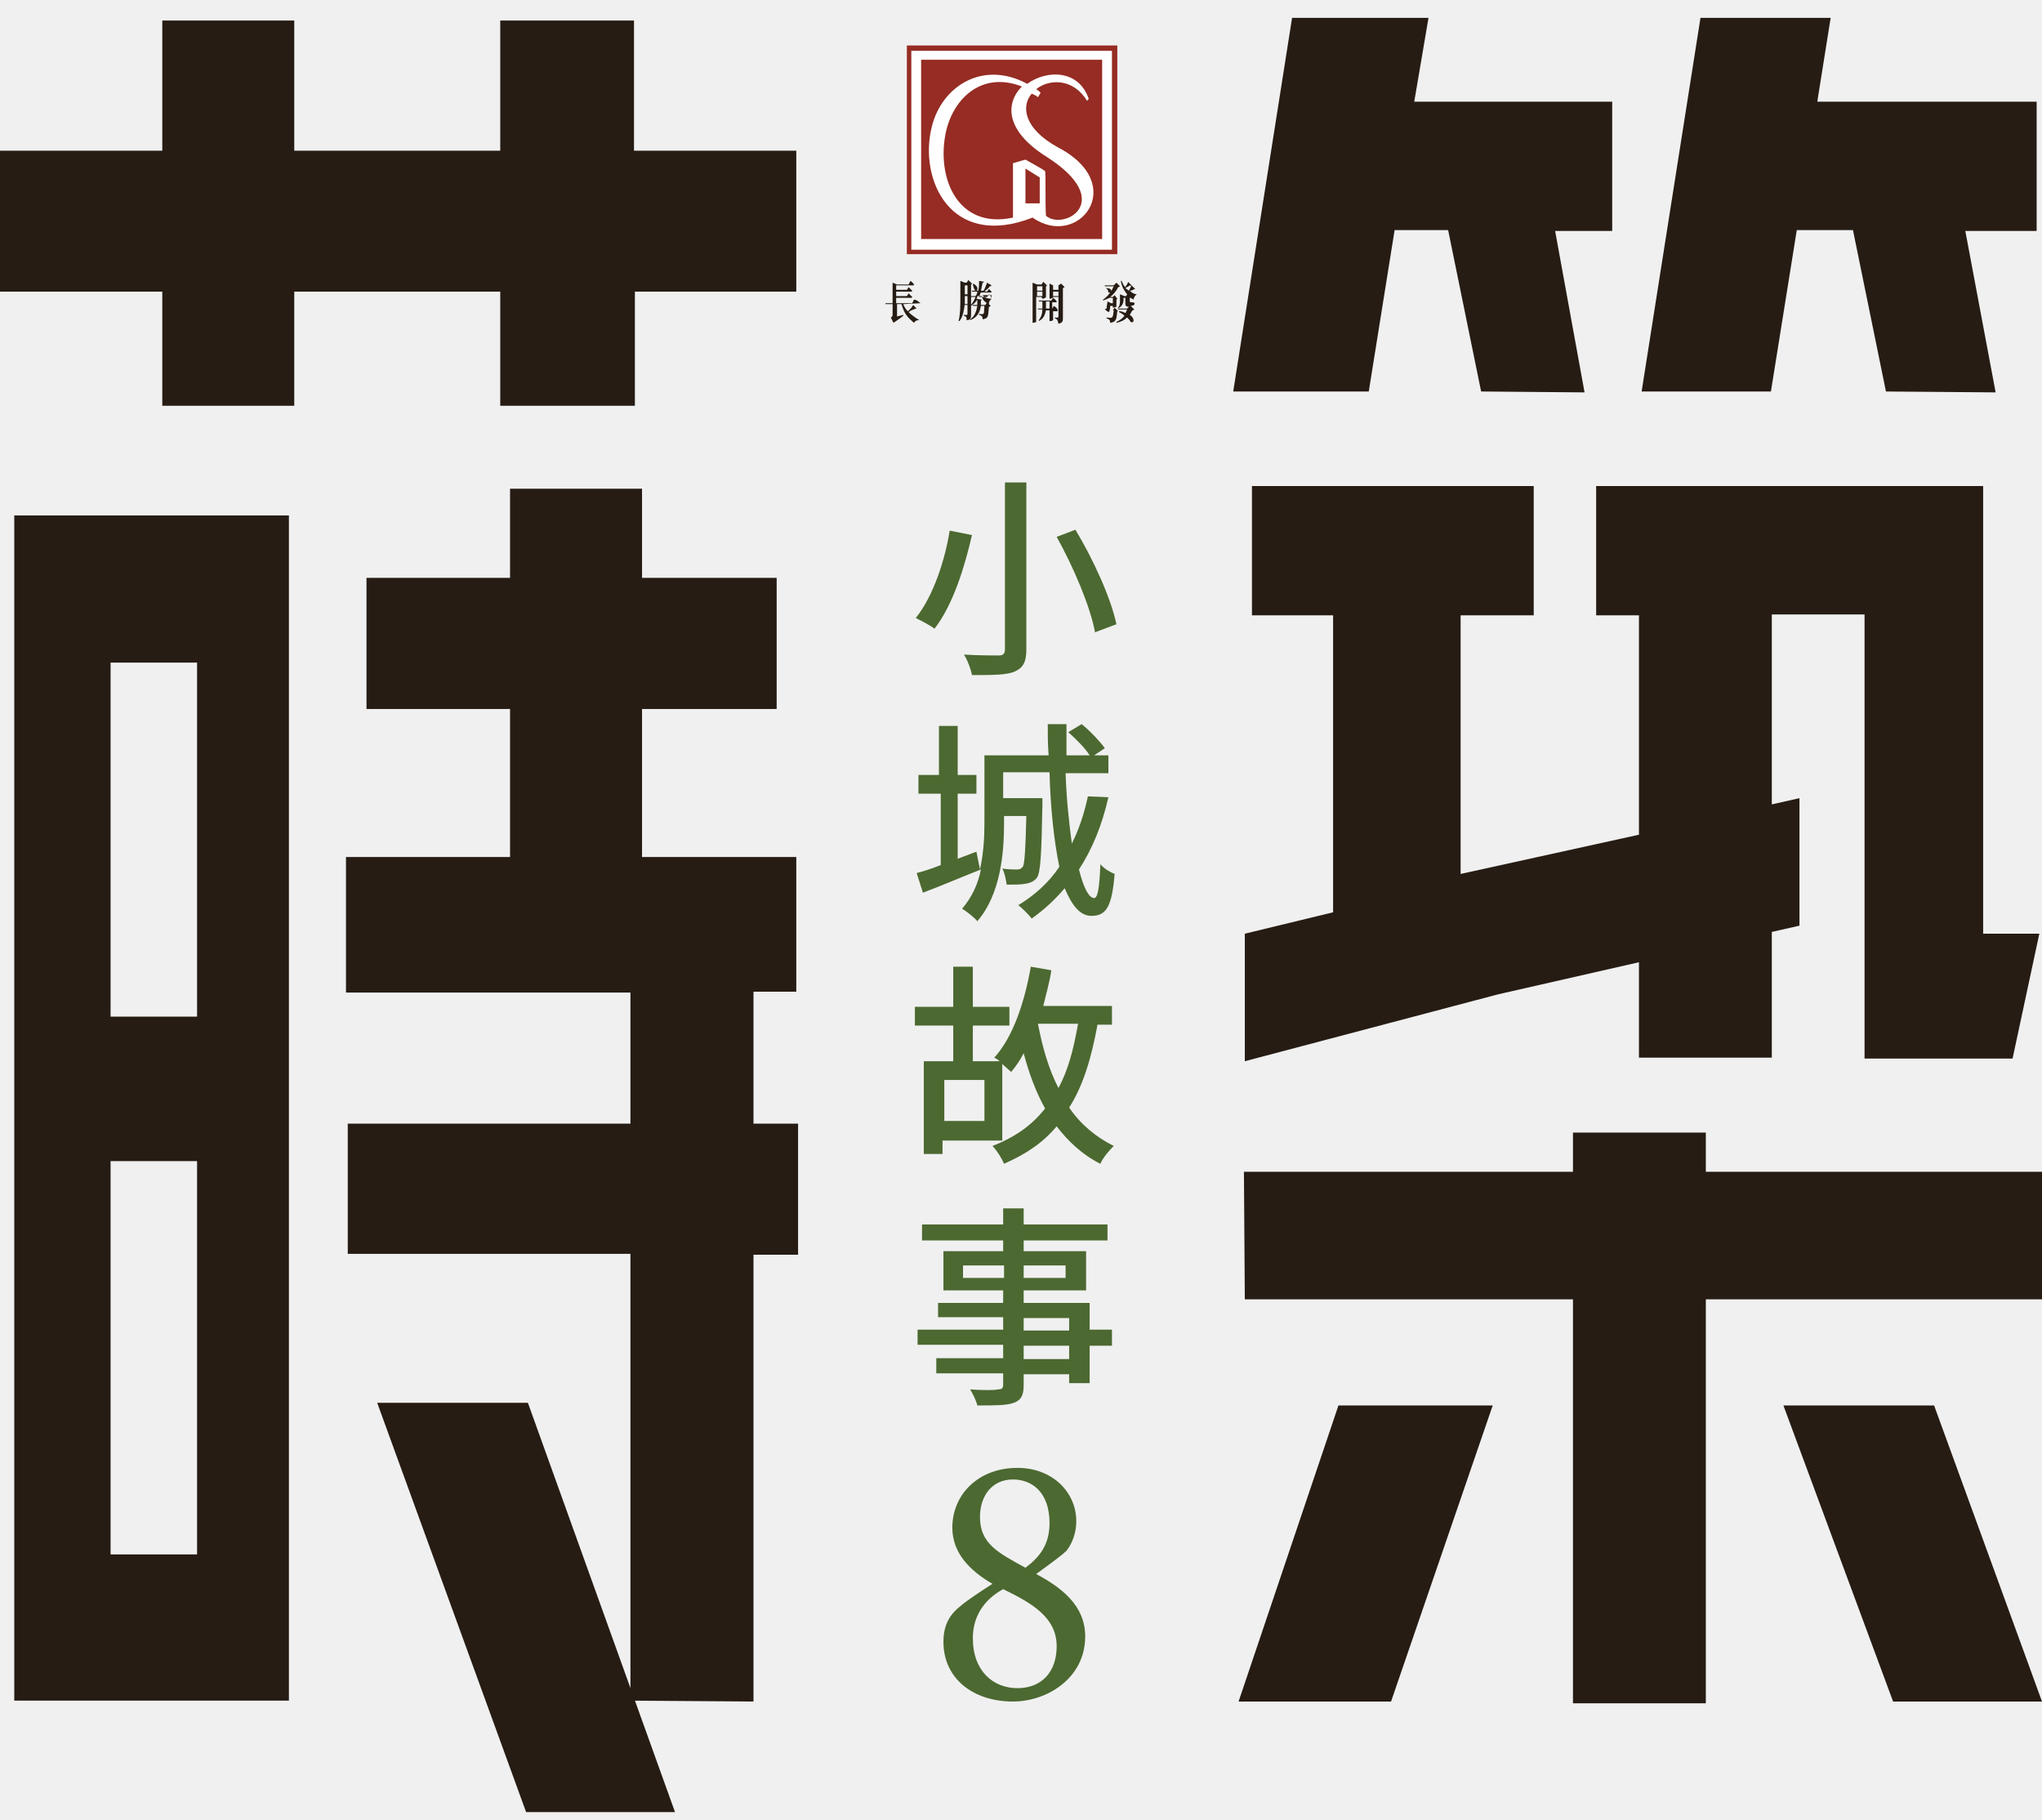
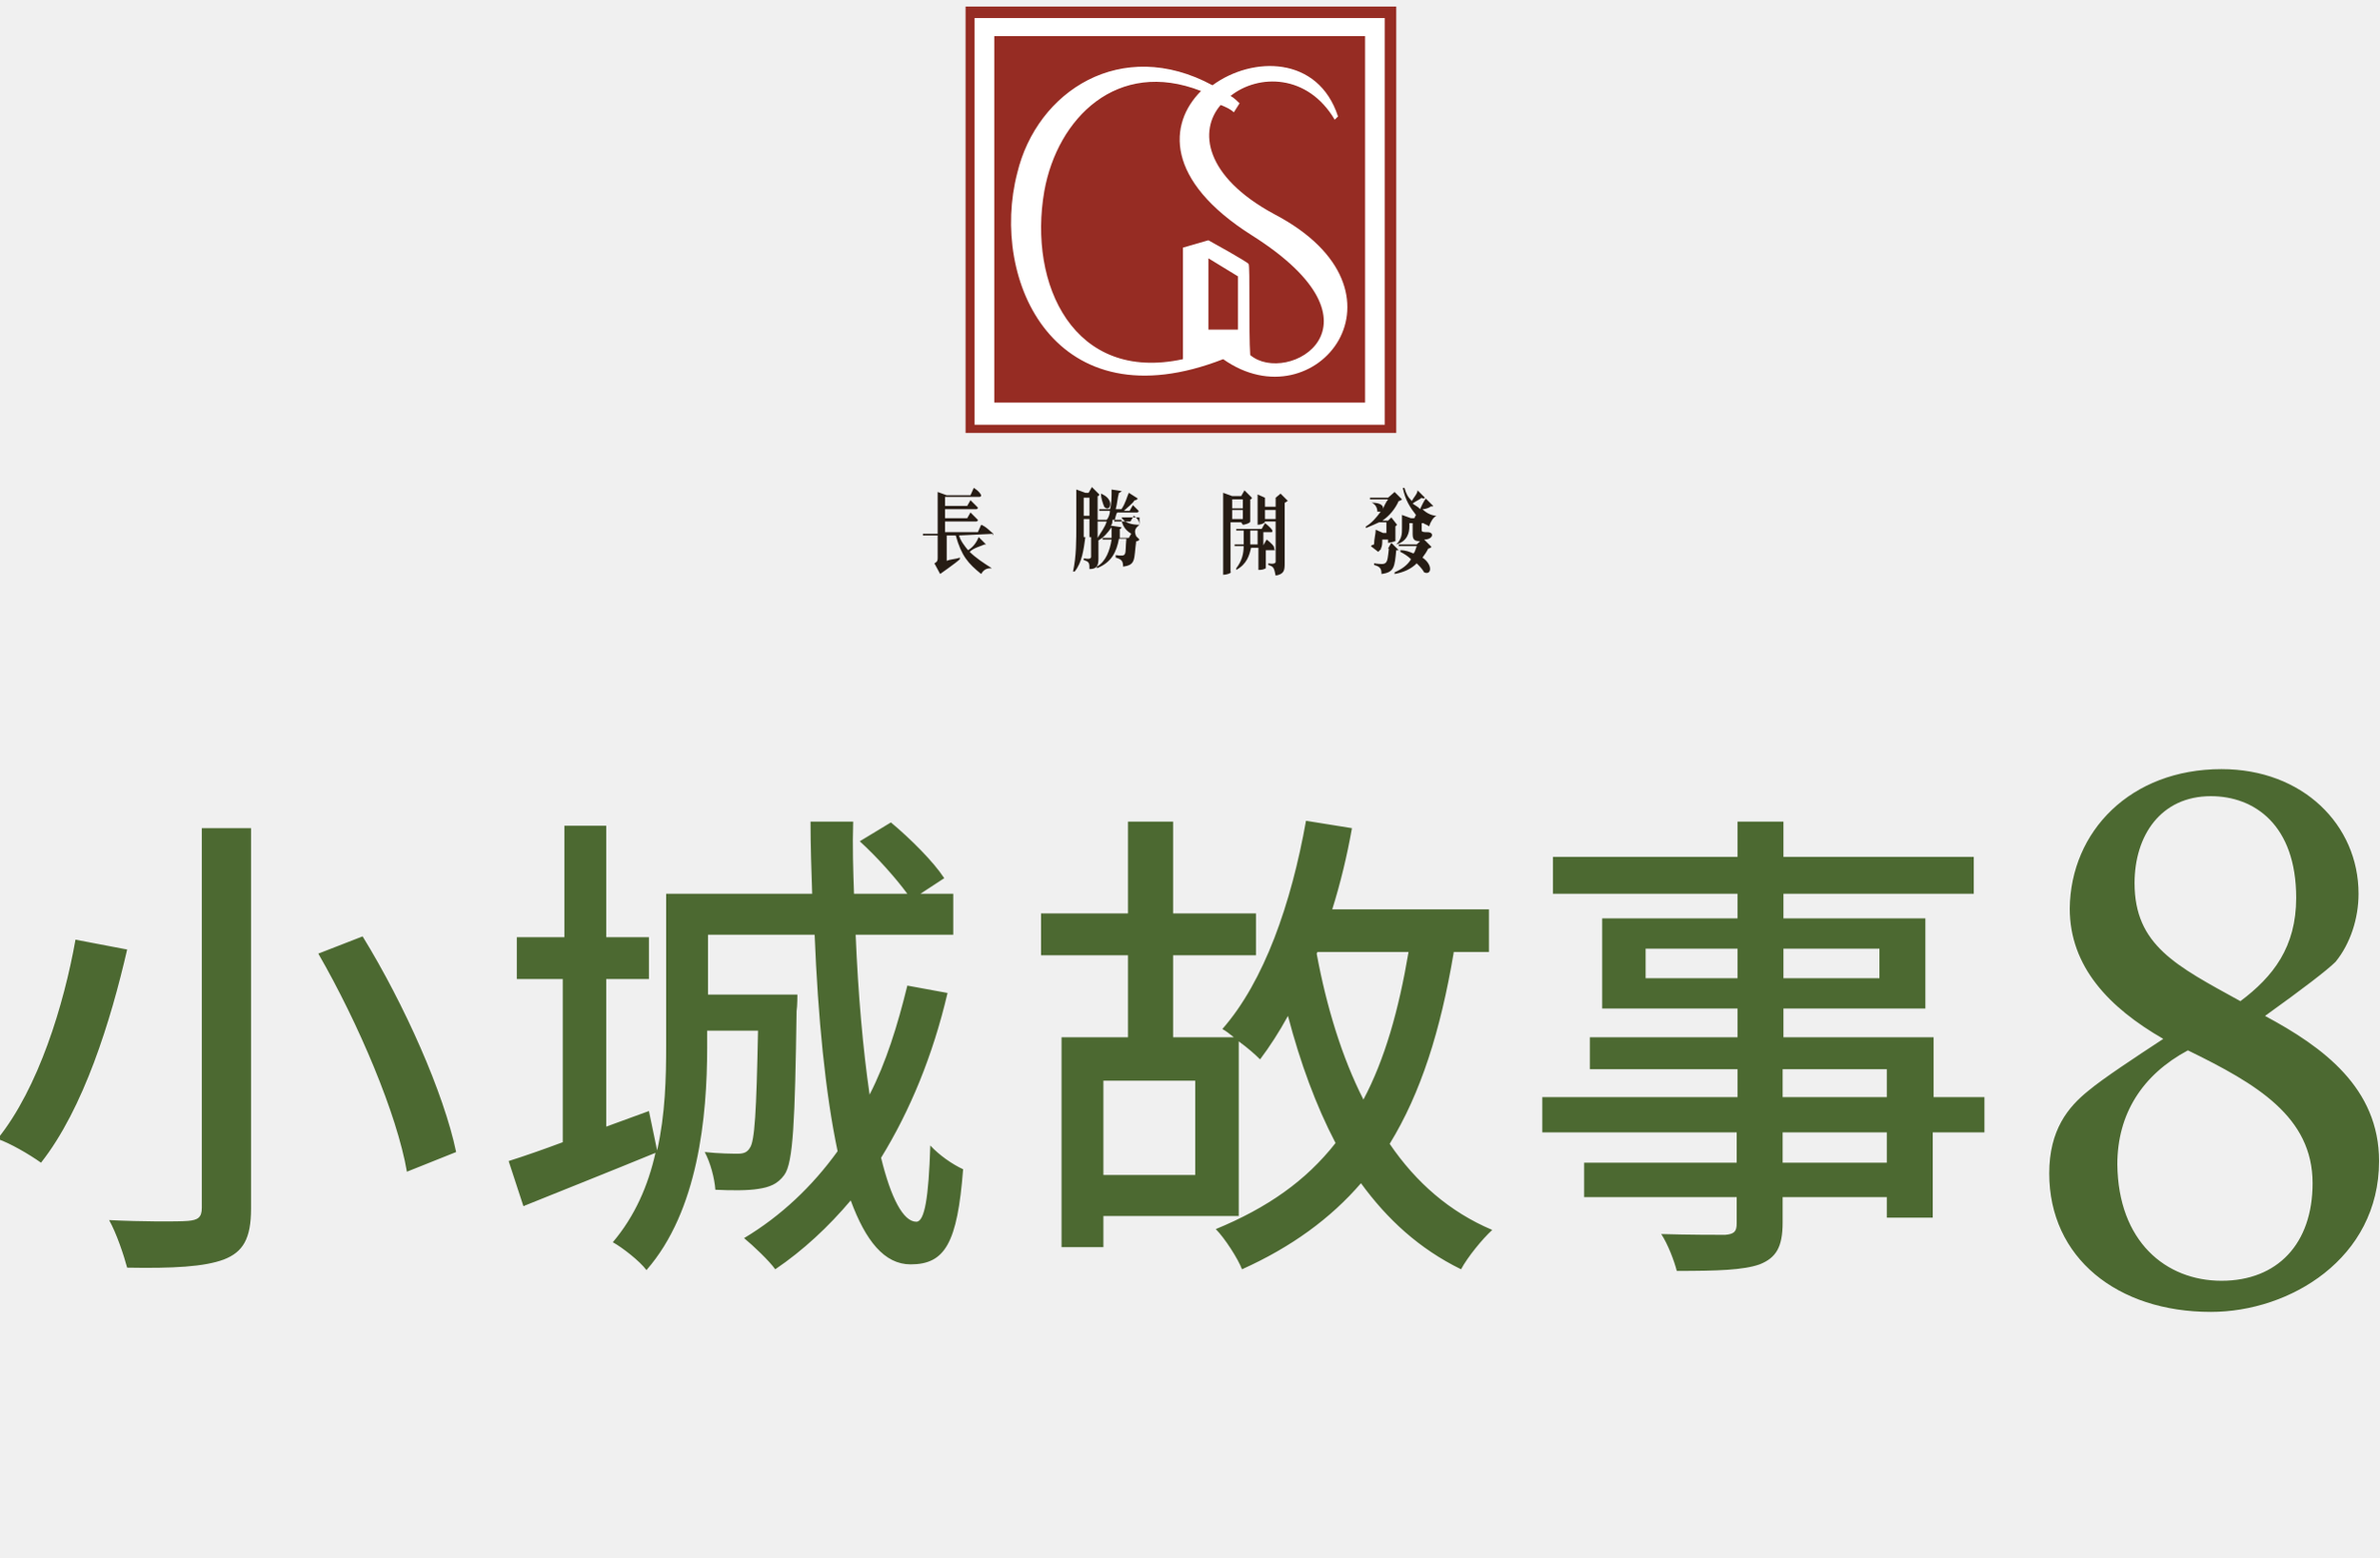
- <svg xmlns="http://www.w3.org/2000/svg" version="1.1" id="圖層_1" x="0px" y="0px" viewBox="0 0 229 204" style="enable-background:new 0 0 229 204;" xml:space="preserve">
+ <svg xmlns="http://www.w3.org/2000/svg" version="1.1" id="圖層_1" x="0px" y="0px" viewBox="0 0 290 190" style="enable-background:new 0 0 290 190;" xml:space="preserve">
  <style type="text/css">
- 	.st0{fill:#261C14;}
- 	.st1{fill:#962C23;}
- 	.st2{fill:#FFFFFF;}
+ 	.st0{fill:#962C23;}
+ 	.st1{fill:#FFFFFF;}
+ 	.st2{fill:#261C14;}
	.st3{fill:#4C6931;}
</style>
-   <path class="st0" d="M1.6,190.7V57.8h30.8v132.9H1.6L1.6,190.7z M12.4,174.3h9.7v-44.1h-9.7C12.4,130.2,12.4,174.3,12.4,174.3z   M12.4,114h9.7V74.3h-9.7C12.4,74.3,12.4,114,12.4,114z M56.1,45.5V32.7H33v12.8H18.2V32.7H0V16.9h18.2V2.3H33v14.6h23.1V2.3h15  v14.6h18.2v15.8H71.2v12.8H56.1z M70.7,190.7v-50.1H39V126h31.7v-14.7H38.8V96.1h18.4V79.5H41.1V64.8h16.1v-10H72v10h15.1v14.7H72  v16.6h17.3v15.1h-4.8V126h5v14.7h-5v50.1L70.7,190.7L70.7,190.7z M59,203.2l-16.7-45.9h16.9l16.5,45.9L59,203.2L59,203.2z   M166.1,43.9l-3.7-18.1h-6l-2.9,18.1h-15.2L144.9,2h15.3l-1.6,9.4h22.2v14.5h-6.4l3.3,18.1L166.1,43.9L166.1,43.9z M138.9,190.8  l11.2-33.2h17.3L156,190.8H138.9z M211.5,43.9l-3.7-18.1h-6.3l-2.9,18.1h-14.5L190.7,2h14.6l-1.5,9.4h24.6v14.5h-8l3.4,18.1  L211.5,43.9L211.5,43.9z M212.3,190.8L200,157.6h16.9l12.1,33.2H212.3z M176.4,191v-45.3h-36.8l-0.1-14.3h36.9V127h14.9v4.4H229  v14.3h-37.7V191H176.4z M222.4,104.7V54.5H179V69h4.8v24.6l-20,4.4V69h8.2V54.5h-31.6V69h9.1v33.3l-9.9,2.4V119l28.4-7.5l15.8-3.6  v10.7h14.9v-14.1l3.1-0.7V89.5l-3.1,0.7V68.9h10.4v49.8h16.6l3-14H222.4z" />
-   <rect x="101.7" y="5.1" class="st1" width="23.6" height="23.4" />
-   <rect x="102.2" y="5.7" class="st2" width="22.5" height="22.3" />
-   <path class="st1" d="M117.3,24.2L117.3,24.2c-0.1-1.2,0-4.9-0.1-5c0-0.1-2.2-1.3-2.2-1.3l-1.4,0.4v6.1c-6,1.3-8.5-4.1-7.6-9.2  c0.7-4,4-7.3,8.6-5.5c-1.8,1.8-2,4.9,2.8,7.9C125.2,22.6,119.3,25.9,117.3,24.2z M115,18.9l1.6,1v2.9H115V18.9z M123.6,6.7h-20.3  v20.1h20.3C123.6,26.8,123.6,6.7,123.6,6.7z M115.8,24.4c-9.2,3.6-12.8-4.3-11.3-10.2c1.1-4.5,5.7-7.5,10.7-4.8  c2.2-1.6,5.8-1.6,6.9,1.7l-0.2,0.2c-1.5-2.5-4.2-2.5-5.7-1.3c0.2,0.1,0.4,0.3,0.5,0.4l-0.3,0.5c-0.2-0.2-0.5-0.3-0.7-0.4  c-1.2,1.4-0.9,3.9,2.9,6C126.7,20.7,120.9,28,115.8,24.4z" />
-   <path class="st0" d="M109.1,31.8c0.8,0.3,0.5,1.1,0.2,0.7C109.2,32.3,109.1,32,109.1,31.8L109.1,31.8z M127.5,33L127.5,33  c-0.2,0.1-0.3,0.3-0.4,0.6c-0.1-0.1-0.2-0.1-0.3-0.2c0,0,0,0-0.1,0v0.4c0,0.1,0.2,0.1,0.3,0.1c0.4,0,0.3,0.4-0.2,0.4l0.4,0.4  c0,0-0.1,0.1-0.2,0.1c-0.1,0.2-0.2,0.3-0.3,0.5c0.6,0.4,0.5,1,0.1,0.8c-0.1-0.2-0.3-0.4-0.4-0.5c-0.3,0.3-0.7,0.5-1.2,0.6v-0.1  c0.4-0.2,0.7-0.4,0.9-0.7c-0.2-0.2-0.4-0.3-0.6-0.4v-0.1c0.3,0,0.5,0.1,0.7,0.2c0.1-0.1,0.1-0.2,0.2-0.4h-1v-0.1h1l0.2-0.2  c-0.3,0-0.4-0.1-0.4-0.4v-0.6H126v0.2c0,0.3-0.1,0.8-0.7,1l0,0c0.3-0.3,0.3-0.6,0.3-0.9V33l0.5,0.2h0.2l0.1-0.2  c-0.3-0.4-0.6-0.8-0.7-1.5h0.1c0.1,0.3,0.2,0.5,0.4,0.7c0.1-0.2,0.3-0.4,0.3-0.6l0.4,0.4c0,0-0.1,0.1-0.2,0  c-0.1,0.1-0.3,0.2-0.5,0.3c0.1,0.1,0.3,0.2,0.4,0.3c0.1-0.2,0.2-0.4,0.3-0.6l0.4,0.4c0,0-0.1,0.1-0.1,0c-0.1,0.1-0.3,0.2-0.5,0.2  C127,32.9,127.3,33,127.5,33z M118.7,32h-0.6l-0.4-0.2v1.7c0.2,0,0.4-0.1,0.4-0.2h0.6v2.2c0,0.2-0.4,0.1-0.4,0.1v0.1  c0.3,0.1,0.3,0.2,0.4,0.6c0.5-0.1,0.5-0.3,0.5-0.7v-3.3c0.1,0,0.1-0.1,0.2-0.1l-0.4-0.4L118.7,32z M118.7,33.2h-0.6v-0.5h0.6V33.2z   M118.7,32.5h-0.6V32h0.6V32.5z M118.6,34.7c-0.1-0.2-0.4-0.4-0.4-0.4l-0.2,0.3l0,0v-0.7h0.4c0.1,0,0.1,0,0.1-0.1  c-0.1-0.2-0.4-0.4-0.4-0.4l-0.2,0.3h-1.4v0.1h0.4v0.6c0,0,0,0.1,0,0.2h-0.5v0.1h0.5c0,0.4-0.1,0.8-0.4,1.2V36  c0.6-0.3,0.7-0.8,0.8-1.2h0.4V36h0.1c0.2,0,0.3-0.1,0.3-0.1v-1h0.5C118.6,34.8,118.6,34.7,118.6,34.7z M117.7,34.6h-0.4  c0-0.1,0-0.1,0-0.2v-0.6h0.4V34.6z M125.3,34.9c-0.1,0.9-0.1,1.2-0.8,1.3c0-0.3-0.1-0.4-0.4-0.5v-0.1c0.7,0.1,0.7,0.1,0.8-0.8h-0.4  l-0.2,0.2l-0.4-0.3c0,0,0.1-0.1,0.2-0.1c0-0.3,0.1-0.6,0.1-0.8l0.4,0.2h0.2v-0.6h-0.4c-0.2,0.1-0.4,0.2-0.7,0.3v-0.1  c0.3-0.2,0.6-0.5,0.8-0.8c-0.1,0-0.2,0-0.2,0c0-0.2-0.1-0.4-0.3-0.5l0,0c0.5,0,0.7,0.2,0.6,0.4c0.1-0.2,0.2-0.4,0.3-0.6h-1V32h1  l0.3-0.3l0.4,0.4c0,0-0.1,0.1-0.2,0.1c-0.2,0.4-0.5,0.8-0.9,1.1h0.3l0.2-0.2l0.3,0.4l-0.1,0.1v0.8c0,0-0.3,0.1-0.4,0.1v-0.2h-0.3  c0,0.2,0,0.4-0.1,0.5h0.4l0.2-0.3l0.4,0.4C125.4,34.9,125.4,34.9,125.3,34.9z M111.2,33.5C111.3,33.5,111.3,33.5,111.2,33.5  c0-0.3-0.3-0.5-0.3-0.5l-0.2,0.3h-0.9c0.1-0.2,0.1-0.4,0.2-0.5h1.1c0,0,0.1,0,0.1-0.1c-0.1-0.1-0.3-0.3-0.3-0.3l-0.2,0.3h-0.3  c0.2-0.2,0.5-0.4,0.6-0.6c0.1,0,0.1,0,0.2-0.1l-0.5-0.3c-0.1,0.2-0.2,0.6-0.4,0.9H110c0.1-0.3,0.1-0.6,0.2-0.9  c0.1,0,0.1-0.1,0.2-0.1l-0.6-0.1c0,0.4,0,0.8-0.1,1.1H109v0.1h0.6c0,0.2-0.1,0.4-0.2,0.5h-0.5v0.1h0.5c-0.1,0.3-0.3,0.6-0.5,0.9  v-2.3c0.1,0,0.1-0.1,0.1-0.1l-0.4-0.4l-0.2,0.3h-0.2l-0.5-0.2v1.9c0,0.9,0,1.8-0.2,2.6h0.1c0.4-0.5,0.5-1.2,0.6-1.9h0.3v1.1  c0,0.2-0.3,0.1-0.4,0.1v0.1c0.3,0.1,0.3,0.2,0.3,0.5c0.4,0,0.5-0.2,0.5-0.6v-1c0.3-0.2,0.5-0.4,0.7-0.7c0,0.2,0,0.4,0,0.6h-0.5v0.1  h0.5c-0.1,0.6-0.3,1.2-0.8,1.5v0.1c0.8-0.3,1.1-0.9,1.2-1.6h0.4c-0.1,0.9,0.1,1-0.6,0.9v0.1c0.3,0.1,0.4,0.2,0.4,0.5  c0.7-0.1,0.6-0.4,0.7-1.4c0.1,0,0.1,0,0.2-0.1l-0.4-0.4l-0.2,0.3H110c0-0.1,0-0.3,0-0.5c0.1,0,0.1-0.1,0.1-0.1l-0.6-0.1  c0.1-0.1,0.1-0.2,0.1-0.3h0.5c0.1,0.5,0.4,0.7,0.8,0.9C110.9,33.8,111,33.7,111.2,33.5L111.2,33.5c-0.4,0-0.8-0.1-1-0.4h1V33.5z   M108.5,34.2h-0.3c0-0.2,0-0.4,0-0.6v-0.4h0.3V34.2z M108.5,33h-0.3v-1h0.3V33z M116.9,33.5c0.1,0,0.4-0.1,0.4-0.2v-1.2  c0.1,0,0.1-0.1,0.1-0.1l-0.4-0.4l-0.2,0.3h-0.5l-0.5-0.2v4.5c0.2,0,0.5-0.1,0.4-0.2v-2.7h0.6L116.9,33.5L116.9,33.5z M116.3,32.1  h0.6v0.5h-0.6V32.1z M116.3,33.2v-0.5h0.6v0.5H116.3z M103.2,34C103.2,34.1,103.1,34.1,103.2,34l-1.9,0.1c0.1,0.3,0.3,0.6,0.5,0.8  c0.3-0.2,0.5-0.5,0.6-0.7l0.4,0.4h-0.1c-0.2,0.1-0.6,0.2-0.8,0.4c0.3,0.3,0.7,0.6,1.2,0.9l0,0c-0.2,0-0.4,0-0.6,0.3  c-0.7-0.6-1.1-1-1.4-2.1h-0.5v1.4c0.2-0.1,0.5-0.1,0.7-0.2v0.1c-0.2,0.2-1.1,0.8-1.1,0.8l-0.3-0.6c0.2-0.1,0.2-0.2,0.2-0.3v-1.2  h-0.8V34h0.8v-2.3l0.5,0.2h1.3l0.2-0.4c0,0,0.3,0.2,0.4,0.4c0,0.1-0.1,0.1-0.1,0.1h-1.9v0.5h1.2l0.2-0.3c0,0,0.2,0.2,0.4,0.4  c0,0.1-0.1,0.1-0.1,0.1h-1.7v0.5h1.2l0.2-0.3c0,0,0.2,0.2,0.4,0.4c0,0.1-0.1,0.1-0.1,0.1h-1.7V34h1.8l0.2-0.4  C102.8,33.6,103.1,33.9,103.2,34z" />
-   <g>
-     <path class="st3" d="M114.1,164.6c3.9,0,6.6,2.7,6.6,6c0,1.2-0.4,2.4-1.1,3.3c-0.4,0.4-1.6,1.3-3.4,2.6c2.8,1.5,5.5,3.5,5.5,7   c0,4.7-4.3,7.3-8.1,7.3c-4.5,0-7.8-2.6-7.8-6.7c0-2.1,0.9-3.2,1.9-4c0.7-0.6,2.2-1.6,3.6-2.5c-2.6-1.5-4.5-3.5-4.5-6.3   C106.8,167.6,109.7,164.6,114.1,164.6z M114.1,189.3c2.7,0,4.4-1.8,4.4-4.7c0-3.2-2.7-4.8-6-6.4c-2.2,1.2-3.4,3.1-3.4,5.5   C109.1,187.4,111.4,189.3,114.1,189.3z M113.6,165.9c-2.4,0-3.7,1.9-3.7,4.2c0,3,2,4,5.1,5.7c1.6-1.2,2.7-2.6,2.7-5   C117.7,167.3,115.7,165.9,113.6,165.9z" />
-     <path class="st3" d="M109,60c-0.8,3.5-2.1,7.8-4.2,10.5c-0.5-0.4-1.5-0.9-2.1-1.2c2-2.5,3.3-6.6,3.8-9.8L109,60z M115.1,54.1v18.7   c0,1.5-0.4,2.1-1.3,2.5c-0.9,0.4-2.5,0.4-4.8,0.4c-0.1-0.6-0.5-1.7-0.9-2.3c1.6,0.1,3.4,0.1,3.9,0.1c0.5,0,0.7-0.2,0.7-0.7V54.1   H115.1z M120.6,59.4c2,3.3,4,7.7,4.6,10.6l-2.4,0.9c-0.5-2.8-2.4-7.3-4.3-10.7L120.6,59.4z" />
-     <path class="st3" d="M124.3,89.4c-0.7,3.1-1.8,5.8-3.3,8.1c0.5,2,1.1,3.2,1.7,3.2c0.4,0,0.6-1.1,0.7-3.8c0.4,0.5,1.1,0.9,1.6,1.1   c-0.3,3.6-0.9,4.7-2.6,4.7c-1.3,0-2.2-1.2-3-3.1c-1.1,1.3-2.3,2.4-3.7,3.4c-0.3-0.4-1.1-1.2-1.5-1.5c1.8-1.1,3.4-2.5,4.6-4.3   c-0.6-2.9-1-6.6-1.1-10.6h-5.2v2.9h4.4c0,0,0,0.5,0,0.8c-0.1,5.4-0.2,7.5-0.6,8.1c-0.3,0.4-0.7,0.6-1.3,0.7   c-0.5,0.1-1.3,0.1-2.1,0.1c-0.1-0.5-0.2-1.3-0.5-1.8c0.7,0.1,1.4,0.1,1.7,0.1c0.3,0,0.4-0.1,0.6-0.3c0.2-0.3,0.3-1.8,0.4-5.7h-2.5   v0.8c0,3.4-0.4,8-3,11c-0.3-0.4-1.2-1.1-1.7-1.4c1.1-1.3,1.8-2.8,2.1-4.4c-2.3,0.9-4.6,1.9-6.5,2.6l-0.7-2.2   c0.8-0.2,1.7-0.5,2.7-0.9v-8H103v-2.1h2.3v-5.5h2.1v5.5h2.1v2.1h-2.1v7.3l2.1-0.8l0.4,2c0.4-1.8,0.5-3.6,0.5-5.2v-7.6h7.2   c-0.1-1.2-0.1-2.4-0.1-3.5h2.1c0,1.2,0,2.4,0,3.5h2.6c-0.5-0.8-1.5-1.8-2.4-2.6l1.5-0.9c1,0.8,2.1,2,2.6,2.7l-1.2,0.8h1.6v2h-4.8   c0.1,3,0.4,5.6,0.7,7.9c0.8-1.6,1.4-3.4,1.8-5.3L124.3,89.4z" />
-     <path class="st3" d="M123.1,114.8c-0.7,3.8-1.6,6.9-3.2,9.4c1.3,1.9,3,3.3,5,4.3c-0.5,0.5-1.2,1.3-1.5,2c-2-1-3.6-2.5-4.9-4.2   c-1.5,1.8-3.4,3.1-5.9,4.2c-0.2-0.5-0.8-1.5-1.3-2c2.6-1,4.5-2.4,5.9-4.2c-1-1.8-1.8-3.9-2.4-6.2c-0.4,0.8-0.9,1.5-1.4,2.1   c-0.2-0.2-0.6-0.5-1-0.9v8.6h-6.7v1.5h-2.1V119h3.3v-4h-4.3v-2.1h4.3v-4.5h2.2v4.5h4.1v2.1h-4.1v4h3c-0.2-0.2-0.4-0.3-0.6-0.4   c2.1-2.3,3.4-6.2,4.1-10.2l2.3,0.4c-0.2,1.4-0.6,2.7-0.9,4h7.7v2.1H123.1z M110.4,121.1h-4.5v4.6h4.5V121.1z M116.4,114.8   c0.5,2.6,1.2,5.1,2.3,7.2c1.1-2,1.7-4.4,2.2-7.2L116.4,114.8L116.4,114.8z" />
-     <path class="st3" d="M124.7,150.9h-2.5v4.2h-2.3v-1h-5.1v1.2c0,1.2-0.3,1.7-1.1,2c-0.8,0.3-2.1,0.3-4.1,0.3   c-0.1-0.5-0.5-1.3-0.8-1.8c1.3,0.1,2.8,0.1,3.1,0c0.4,0,0.6-0.1,0.6-0.5v-1.3h-7.5v-1.7h7.5v-1.5h-9.6v-1.7h9.6v-1.4h-7.3v-1.6h7.3   v-1.4h-6.7v-4.4h6.7v-1.2h-9.1v-1.8h9.1v-1.8h2.3v1.8h9.4v1.8h-9.4v1.2h7v4.4h-7v1.4h7.4v3h2.5L124.7,150.9L124.7,150.9z    M112.6,143.3v-1.4H108v1.4H112.6z M114.8,141.9v1.4h4.7v-1.4H114.8z M114.8,149.2h5.1v-1.4h-5.1V149.2z M119.9,150.9h-5.1v1.5h5.1   L119.9,150.9L119.9,150.9z" />
-   </g>
+   <rect x="117.7" y="0.8" class="st0" width="52.5" height="52" />
+   <rect x="118.8" y="2.2" class="st1" width="50" height="49.6" />
+   <path class="st0" d="M152.4,43.3L152.4,43.3c-0.2-2.7,0-10.9-0.2-11.1c0-0.2-4.9-2.9-4.9-2.9l-3.1,0.9v13.6  c-13.3,2.9-18.9-9.1-16.9-20.5c1.6-8.9,8.9-16.2,19.1-12.2c-4,4-4.4,10.9,6.2,17.6C170,39.7,156.9,47.1,152.4,43.3z M147.3,31.5  l3.6,2.2v6.5h-3.6V31.5z M166.4,4.4h-45.2v44.7h45.2C166.4,49.1,166.4,4.4,166.4,4.4z M149.1,43.8c-20.5,8-28.5-9.6-25.1-22.7  c2.4-10,12.7-16.7,23.8-10.7c4.9-3.6,12.9-3.6,15.3,3.8l-0.4,0.4c-3.3-5.6-9.3-5.6-12.7-2.9c0.4,0.2,0.9,0.7,1.1,0.9l-0.7,1.1  c-0.4-0.4-1.1-0.7-1.6-0.9c-2.7,3.1-2,8.7,6.5,13.3C173.3,35.5,160.4,51.8,149.1,43.8z" />
+   <path class="st2" d="M134.2,60.2c1.8,0.7,1.1,2.4,0.4,1.6C134.4,61.3,134.2,60.7,134.2,60.2L134.2,60.2z M175.1,62.9L175.1,62.9  c-0.4,0.2-0.7,0.7-0.9,1.3c-0.2-0.2-0.4-0.2-0.7-0.4c0,0,0,0-0.2,0v0.9c0,0.2,0.4,0.2,0.7,0.2c0.9,0,0.7,0.9-0.4,0.9l0.9,0.9  c0,0-0.2,0.2-0.4,0.2c-0.2,0.4-0.4,0.7-0.7,1.1c1.3,0.9,1.1,2.2,0.2,1.8c-0.2-0.4-0.7-0.9-0.9-1.1c-0.7,0.7-1.6,1.1-2.7,1.3v-0.2  c0.9-0.4,1.6-0.9,2-1.6c-0.4-0.4-0.9-0.7-1.3-0.9v-0.2c0.7,0,1.1,0.2,1.6,0.4c0.2-0.2,0.2-0.4,0.4-0.9h-2.2v-0.2h2.2l0.4-0.4  c-0.7,0-0.9-0.2-0.9-0.9v-1.3h-0.4v0.4c0,0.7-0.2,1.8-1.6,2.2l0,0c0.7-0.7,0.7-1.3,0.7-2v-1.6l1.1,0.4h0.4l0.2-0.4  c-0.7-0.9-1.3-1.8-1.6-3.3h0.2c0.2,0.7,0.4,1.1,0.9,1.6c0.2-0.4,0.7-0.9,0.7-1.3l0.9,0.9c0,0-0.2,0.2-0.4,0  c-0.2,0.2-0.7,0.4-1.1,0.7c0.2,0.2,0.7,0.4,0.9,0.7c0.2-0.4,0.4-0.9,0.7-1.3l0.9,0.9c0,0-0.2,0.2-0.2,0c-0.2,0.2-0.7,0.4-1.1,0.4  C174,62.7,174.7,62.9,175.1,62.9z M155.5,60.7h-1.3l-0.9-0.4V64c0.4,0,0.9-0.2,0.9-0.4h1.3v4.9c0,0.4-0.9,0.2-0.9,0.2v0.2  c0.7,0.2,0.7,0.4,0.9,1.3c1.1-0.2,1.1-0.7,1.1-1.6v-7.3c0.2,0,0.2-0.2,0.4-0.2l-0.9-0.9L155.5,60.7z M155.5,63.3h-1.3v-1.1h1.3V63.3  z M155.5,61.8h-1.3v-1.1h1.3V61.8z M155.3,66.7c-0.2-0.4-0.9-0.9-0.9-0.9l-0.4,0.7l0,0v-1.6h0.9c0.2,0,0.2,0,0.2-0.2  c-0.2-0.4-0.9-0.9-0.9-0.9l-0.4,0.7h-3.1v0.2h0.9V66c0,0,0,0.2,0,0.4h-1.1v0.2h1.1c0,0.9-0.2,1.8-0.9,2.7v0.2  c1.3-0.7,1.6-1.8,1.8-2.7h0.9v2.7h0.2c0.4,0,0.7-0.2,0.7-0.2v-2.2h1.1C155.3,66.9,155.3,66.7,155.3,66.7z M153.3,66.4h-0.9  c0-0.2,0-0.2,0-0.4v-1.3h0.9V66.4z M170.2,67.1c-0.2,2-0.2,2.7-1.8,2.9c0-0.7-0.2-0.9-0.9-1.1v-0.2c1.6,0.2,1.6,0.2,1.8-1.8h-0.9  l-0.4,0.4l-0.9-0.7c0,0,0.2-0.2,0.4-0.2c0-0.7,0.2-1.3,0.2-1.8l0.9,0.4h0.4v-1.3h-0.9c-0.4,0.2-0.9,0.4-1.6,0.7v-0.2  c0.7-0.4,1.3-1.1,1.8-1.8c-0.2,0-0.4,0-0.4,0c0-0.4-0.2-0.9-0.7-1.1l0,0c1.1,0,1.6,0.4,1.3,0.9c0.2-0.4,0.4-0.9,0.7-1.3h-2.2v-0.2  h2.2L170,60l0.9,0.9c0,0-0.2,0.2-0.4,0.2c-0.4,0.9-1.1,1.8-2,2.4h0.7l0.4-0.4l0.7,0.9l-0.2,0.2V66c0,0-0.7,0.2-0.9,0.2v-0.4h-0.7  c0,0.4,0,0.9-0.2,1.1h0.9l0.4-0.7l0.9,0.9C170.4,67.1,170.4,67.1,170.2,67.1z M138.9,64C139.1,64,139.1,64,138.9,64  c0-0.7-0.7-1.1-0.7-1.1l-0.4,0.7h-2c0.2-0.4,0.2-0.9,0.4-1.1h2.4c0,0,0.2,0,0.2-0.2c-0.2-0.2-0.7-0.7-0.7-0.7l-0.4,0.7h-0.7  c0.4-0.4,1.1-0.9,1.3-1.3c0.2,0,0.2,0,0.4-0.2l-1.1-0.7c-0.2,0.4-0.4,1.3-0.9,2h-0.7c0.2-0.7,0.2-1.3,0.4-2c0.2,0,0.2-0.2,0.4-0.2  l-1.3-0.2c0,0.9,0,1.8-0.2,2.4H134v0.2h1.3c0,0.4-0.2,0.9-0.4,1.1h-1.1v0.2h1.1c-0.2,0.7-0.7,1.3-1.1,2v-5.1c0.2,0,0.2-0.2,0.2-0.2  l-0.9-0.9l-0.4,0.7h-0.4l-1.1-0.4v4.2c0,2,0,4-0.4,5.8h0.2c0.9-1.1,1.1-2.7,1.3-4.2h0.7v2.4c0,0.4-0.7,0.2-0.9,0.2v0.2  c0.7,0.2,0.7,0.4,0.7,1.1c0.9,0,1.1-0.4,1.1-1.3v-2.2c0.7-0.4,1.1-0.9,1.6-1.6c0,0.4,0,0.9,0,1.3h-1.1v0.2h1.1  c-0.2,1.3-0.7,2.7-1.8,3.3v0.2c1.8-0.7,2.4-2,2.7-3.6h0.9c-0.2,2,0.2,2.2-1.3,2V68c0.7,0.2,0.9,0.4,0.9,1.1c1.6-0.2,1.3-0.9,1.6-3.1  c0.2,0,0.2,0,0.4-0.2l-0.9-0.9l-0.4,0.7h-1.1c0-0.2,0-0.7,0-1.1c0.2,0,0.2-0.2,0.2-0.2l-1.3-0.2c0.2-0.2,0.2-0.4,0.2-0.7h1.1  c0.2,1.1,0.9,1.6,1.8,2C138.2,64.7,138.4,64.4,138.9,64L138.9,64c-0.9,0-1.8-0.2-2.2-0.9h2.2V64z M132.8,65.5h-0.7  c0-0.4,0-0.9,0-1.3v-0.9h0.7V65.5z M132.8,62.9h-0.7v-2.2h0.7V62.9z M151.5,64c0.2,0,0.9-0.2,0.9-0.4v-2.7c0.2,0,0.2-0.2,0.2-0.2  l-0.9-0.9l-0.4,0.7h-1.1l-1.1-0.4v10c0.4,0,1.1-0.2,0.9-0.4v-6h1.3L151.5,64L151.5,64z M150.2,60.9h1.3V62h-1.3V60.9z M150.2,63.3  v-1.1h1.3v1.1H150.2z M121.1,65.1C121.1,65.3,120.8,65.3,121.1,65.1l-4.2,0.2c0.2,0.7,0.7,1.3,1.1,1.8c0.7-0.4,1.1-1.1,1.3-1.6  l0.9,0.9h-0.2c-0.4,0.2-1.3,0.4-1.8,0.9c0.7,0.7,1.6,1.3,2.7,2l0,0c-0.4,0-0.9,0-1.3,0.7c-1.6-1.3-2.4-2.2-3.1-4.7h-1.1v3.1  c0.4-0.2,1.1-0.2,1.6-0.4v0.2c-0.4,0.4-2.4,1.8-2.4,1.8l-0.7-1.3c0.4-0.2,0.4-0.4,0.4-0.7v-2.7h-1.8v-0.2h1.8V60l1.1,0.4h2.9  l0.4-0.9c0,0,0.7,0.4,0.9,0.9c0,0.2-0.2,0.2-0.2,0.2h-4.2v1.1h2.7l0.4-0.7c0,0,0.4,0.4,0.9,0.9c0,0.2-0.2,0.2-0.2,0.2h-3.8v1.1h2.7  l0.4-0.7c0,0,0.4,0.4,0.9,0.9c0,0.2-0.2,0.2-0.2,0.2h-3.8v1.3h4l0.4-0.9C120.2,64.2,120.8,64.9,121.1,65.1z" />
+   <path class="st3" d="M270.8,93.8c9.9,0,16.7,6.8,16.7,15.2c0,3-1,6.1-2.8,8.3c-1,1-4,3.3-8.6,6.6c7.1,3.8,13.9,8.8,13.9,17.7  c0,11.9-10.9,18.4-20.5,18.4c-11.4,0-19.7-6.6-19.7-16.9c0-5.3,2.3-8.1,4.8-10.1c1.8-1.5,5.6-4,9.1-6.3c-6.6-3.8-11.4-8.8-11.4-15.9  C252.4,101.4,259.7,93.8,270.8,93.8z M270.8,156.2c6.8,0,11.1-4.5,11.1-11.9c0-8.1-6.8-12.1-15.2-16.2c-5.6,3-8.6,7.8-8.6,13.9  C258.2,151.4,264,156.2,270.8,156.2z M269.5,97.1c-6.1,0-9.3,4.8-9.3,10.6c0,7.6,5.1,10.1,12.9,14.4c4-3,6.8-6.6,6.8-12.6  C279.9,100.6,274.8,97.1,269.5,97.1z M15.5,115.8c-2,8.7-5.3,19.4-10.5,26c-1.4-1-3.8-2.4-5.3-2.9c5-6.2,8.1-16.4,9.5-24.3  L15.5,115.8z M30.6,101v46.4c0,3.7-1,5.3-3.3,6.2c-2.4,0.9-6.2,1.1-11.8,1c-0.4-1.5-1.3-4.2-2.2-5.8c4,0.2,8.4,0.2,9.6,0.1  c1.2-0.1,1.7-0.4,1.7-1.6V101H30.6z M44.2,114.2c5.1,8.3,9.9,19.1,11.4,26.3l-6,2.4c-1.2-7-5.9-18.1-10.8-26.6L44.2,114.2z   M115.5,121.1c-1.8,7.7-4.6,14.4-8.1,20.1c1.2,4.9,2.7,7.8,4.3,7.8c1,0,1.5-2.9,1.7-9.3c1.1,1.2,2.7,2.3,4,2.9  c-0.7,9-2.2,11.6-6.4,11.6c-3.2,0-5.5-2.9-7.3-7.8c-2.7,3.2-5.8,6.1-9.2,8.4c-0.7-1-2.7-2.9-3.8-3.8c4.5-2.7,8.3-6.3,11.4-10.6  c-1.5-7.1-2.4-16.4-2.8-26.4H86.3v7.3h10.9c0,0,0,1.4-0.1,2c-0.2,13.4-0.4,18.5-1.5,20c-0.8,1.1-1.8,1.5-3.2,1.7  c-1.2,0.2-3.2,0.2-5.2,0.1c-0.1-1.4-0.6-3.3-1.3-4.6c1.8,0.2,3.4,0.2,4.1,0.2c0.7,0,1.1-0.2,1.4-0.7c0.6-0.8,0.8-4.4,1-14.3h-6.2v2  c0,8.5-1.1,20-7.4,27.2c-0.8-1.1-3-2.8-4.1-3.4c2.7-3.2,4.3-6.9,5.2-10.9c-5.6,2.3-11.4,4.6-16.1,6.5l-1.8-5.5  c1.9-0.6,4.2-1.4,6.6-2.3v-19.9H63v-5.1h5.8v-13.6h5.1v13.6h5.2v5.1h-5.2v18l5.2-1.9l1,4.8c1-4.4,1.1-8.9,1.1-12.8V109h17.8  c-0.1-2.9-0.2-5.9-0.2-8.8h5.2c-0.1,3,0,5.9,0.1,8.8h6.5c-1.4-1.9-3.7-4.5-5.8-6.4l3.8-2.3c2.4,2,5.2,4.8,6.5,6.8l-2.9,1.9h4v5  h-11.9c0.3,7.3,0.9,14,1.7,19.5c2-3.9,3.4-8.4,4.6-13.3L115.5,121.1z M177.2,116.2c-1.6,9.5-4,17.1-7.8,23.3  c3.2,4.7,7.3,8.3,12.5,10.5c-1.2,1.1-3,3.3-3.8,4.8c-5.1-2.5-9-6.1-12.2-10.5c-3.7,4.3-8.5,7.8-14.5,10.5c-0.5-1.3-2.1-3.8-3.2-4.9  c6.3-2.6,11-5.9,14.6-10.5c-2.4-4.6-4.3-9.8-5.8-15.5c-1.1,2-2.2,3.7-3.4,5.3c-0.6-0.6-1.5-1.4-2.6-2.2v21.3h-16.5v3.8h-5.1v-25.6  h8.1v-10h-10.6v-5.1h10.6v-11.2h5.5v11.2h10.1v5.1H143v10h7.4c-0.5-0.4-1-0.8-1.4-1c5.1-5.8,8.4-15.3,10.2-25.4l5.6,0.9  c-0.6,3.4-1.4,6.7-2.4,9.9h19.1v5.2H177.2z M145.7,131.8h-11.2v11.5h11.2V131.8z M160.5,116.3c1.2,6.5,3.1,12.7,5.7,17.8  c2.6-4.9,4.3-10.9,5.5-18h-11.1L160.5,116.3z M241.8,138.1h-6.2v10.4H230V146h-12.7v3.1c0,3-0.8,4.3-2.8,5.1  c-2,0.7-5.1,0.8-10.1,0.8c-0.3-1.2-1.1-3.3-1.9-4.5c3.3,0.1,6.8,0.1,7.8,0.1c1.1-0.1,1.4-0.4,1.4-1.4V146h-18.6v-4.2h18.6v-3.7H188  v-4.3h23.8v-3.4h-18v-3.9h18V123h-16.5V112h16.5v-3h-22.5v-4.5h22.5v-4.3h5.6v4.3h23.2v4.5h-23.2v3h17.3V123h-17.3v3.5h18.3v7.3h6.2  V138.1z M211.8,119.3v-3.6h-11.2v3.6H211.8z M217.4,115.7v3.6h11.7v-3.6H217.4z M217.4,133.8H230v-3.4h-12.7V133.8z M230,138.1  h-12.7v3.7H230V138.1z" />
</svg>
